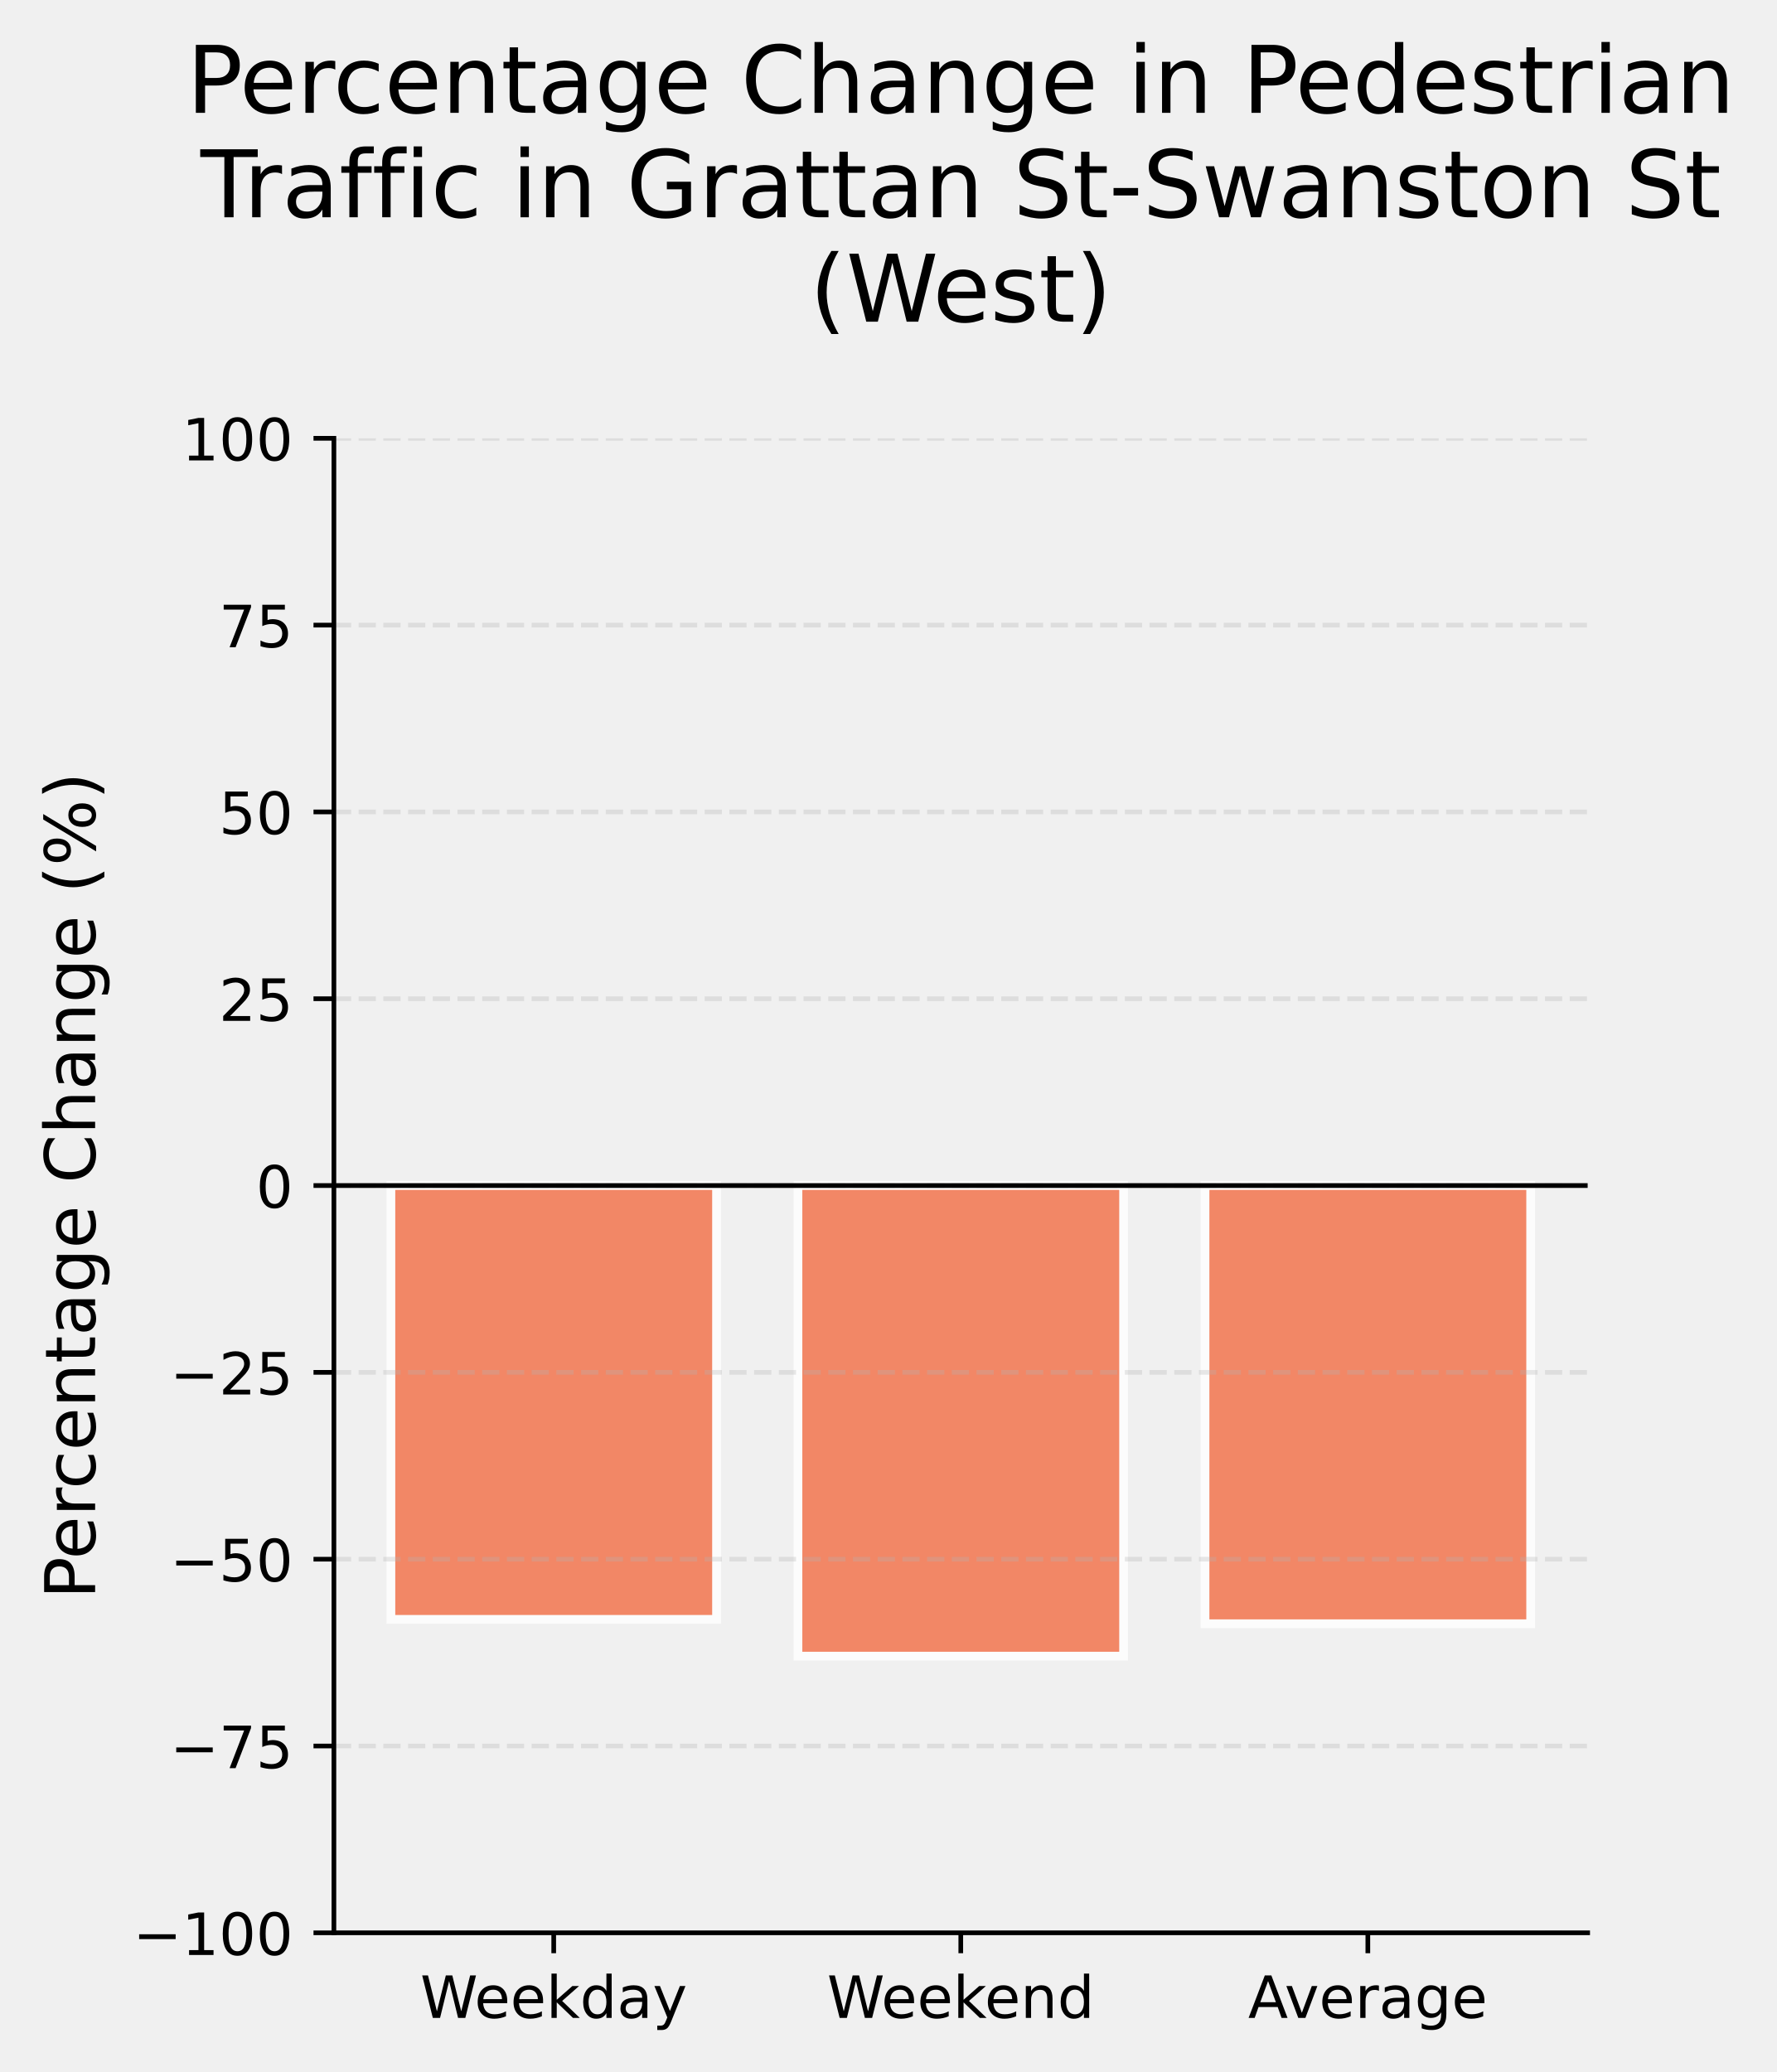
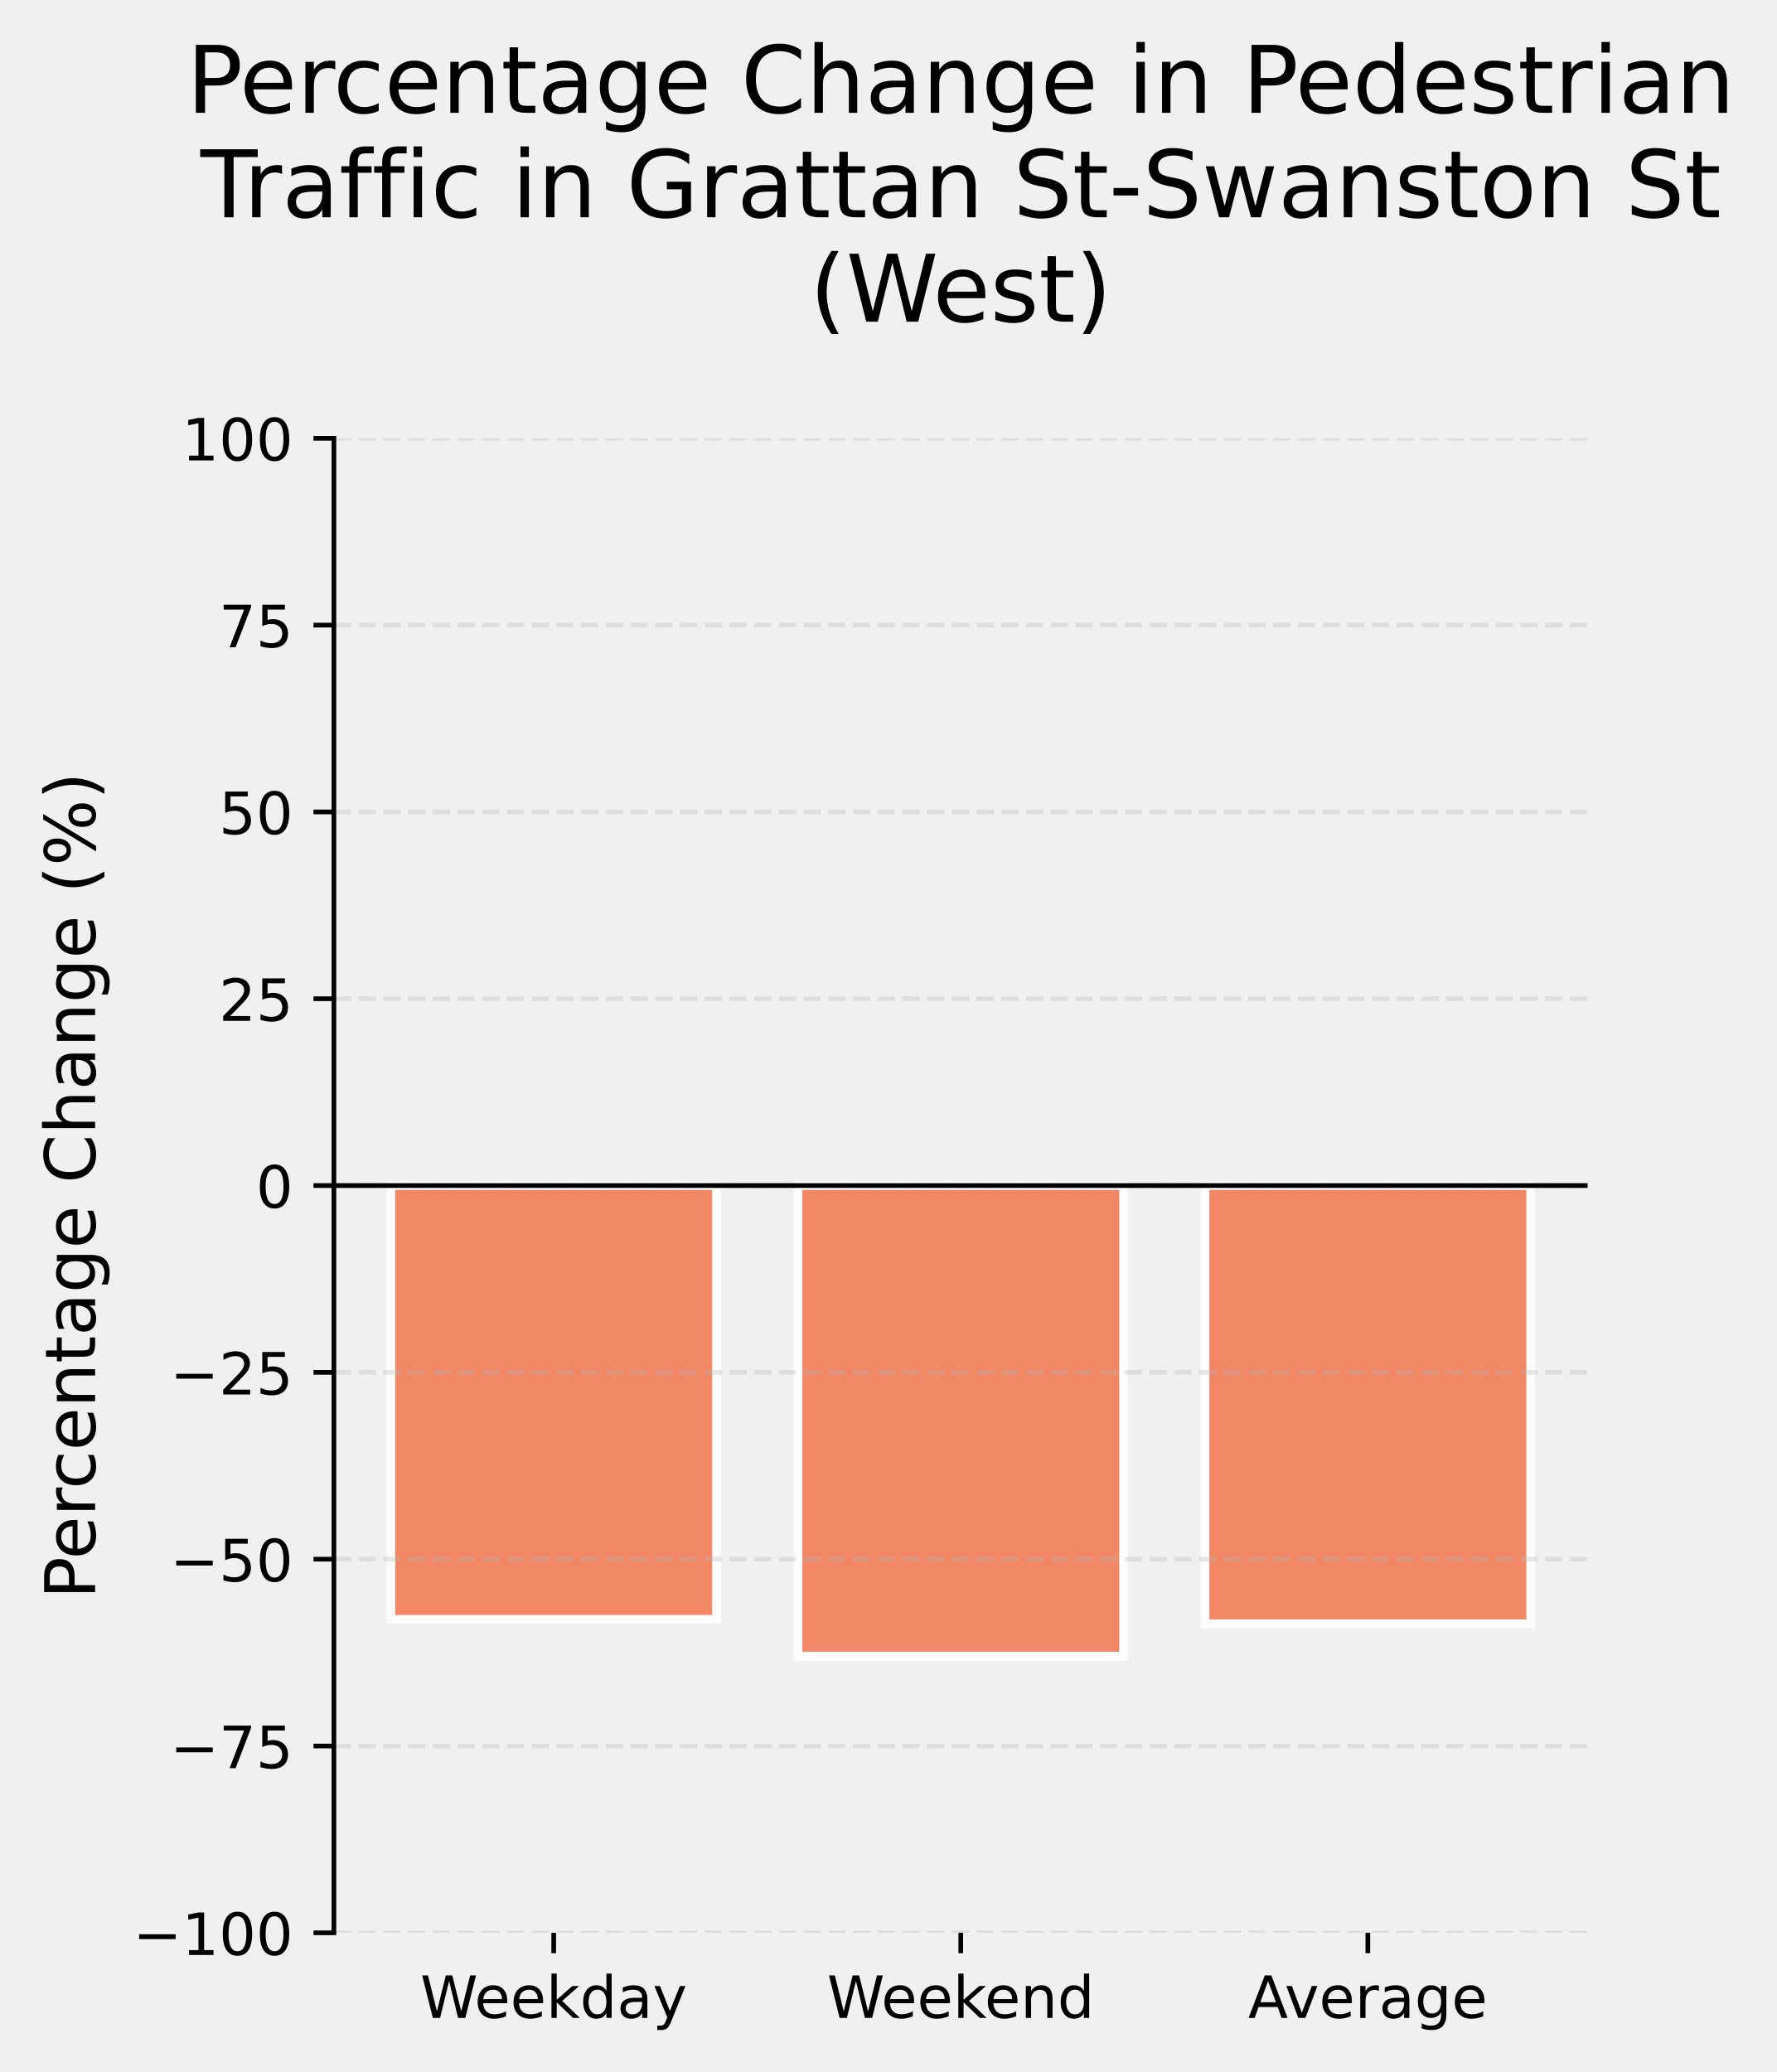
<svg xmlns="http://www.w3.org/2000/svg" xmlns:xlink="http://www.w3.org/1999/xlink" width="304.812pt" height="355.461pt" viewBox="0 0 304.812 355.461" version="1.1">
  <defs>
    <style type="text/css">*{stroke-linejoin: round; stroke-linecap: butt}</style>
  </defs>
  <g id="figure_1">
    <g id="patch_1">
      <path d="M 0 355.461  L 304.812 355.461  L 304.812 0  L 0 0  L 0 355.461  z " style="fill: none" />
    </g>
    <g id="axes_1">
      <g id="patch_2">
        <path d="M 57.281 331.582  L 272.361 331.582  L 272.361 75.191  L 57.281 75.191  L 57.281 331.582  z " style="fill: none" />
      </g>
      <g id="patch_3">
-         <path d="M 67.057 203.387  L 122.922 203.387  L 122.922 277.809  L 67.057 277.809  z " clip-path="url(#p243d9c0b1f)" style="fill: #f36d43; opacity: 0.8; stroke: #ffffff; stroke-width: 1.5; stroke-linejoin: miter" />
+         <path d="M 67.057 203.387  L 122.922 203.387  L 122.922 277.809  L 67.057 277.809  z " clip-path="url(#pc43410a8cf)" style="fill: #f36d43; opacity: 0.8; stroke: #ffffff; stroke-width: 1.5; stroke-linejoin: miter" />
      </g>
      <g id="patch_4">
-         <path d="M 136.888 203.387  L 192.753 203.387  L 192.753 284.117  L 136.888 284.117  z " clip-path="url(#p243d9c0b1f)" style="fill: #f36d43; opacity: 0.8; stroke: #ffffff; stroke-width: 1.5; stroke-linejoin: miter" />
+         <path d="M 136.888 203.387  L 192.753 203.387  L 192.753 284.117  L 136.888 284.117  z " clip-path="url(#pc43410a8cf)" style="fill: #f36d43; opacity: 0.8; stroke: #ffffff; stroke-width: 1.5; stroke-linejoin: miter" />
      </g>
      <g id="patch_5">
-         <path d="M 206.72 203.387  L 262.585 203.387  L 262.585 278.562  L 206.72 278.562  z " clip-path="url(#p243d9c0b1f)" style="fill: #f36d43; opacity: 0.8; stroke: #ffffff; stroke-width: 1.5; stroke-linejoin: miter" />
+         <path d="M 206.72 203.387  L 262.585 203.387  L 262.585 278.562  L 206.72 278.562  z " clip-path="url(#pc43410a8cf)" style="fill: #f36d43; opacity: 0.8; stroke: #ffffff; stroke-width: 1.5; stroke-linejoin: miter" />
      </g>
      <g id="matplotlib.axis_1">
        <g id="xtick_1">
          <g id="line2d_1">
            <defs>
-               <path id="m22d17258f2" d="M 0 0  L 0 3.5  " style="stroke: #000000; stroke-width: 0.8" />
+               <path id="m37c615acb6" d="M 0 0  L 0 3.5  " style="stroke: #000000; stroke-width: 0.8" />
            </defs>
            <g>
-               <use xlink:href="#m22d17258f2" x="94.99" y="331.582" style="stroke: #000000; stroke-width: 0.8" />
+               <use xlink:href="#m37c615acb6" x="94.99" y="331.582" style="stroke: #000000; stroke-width: 0.8" />
            </g>
          </g>
          <g id="text_1">
            <g transform="translate(72.09368 346.1809) scale(0.1 -0.1)">
              <defs>
                <path id="DejaVuSans-57" d="M 213 4666  L 850 4666  L 1831 722  L 2809 4666  L 3519 4666  L 4500 722  L 5478 4666  L 6119 4666  L 4947 0  L 4153 0  L 3169 4050  L 2175 0  L 1381 0  L 213 4666  z " transform="scale(0.015625)" />
                <path id="DejaVuSans-65" d="M 3597 1894  L 3597 1613  L 953 1613  Q 991 1019 1311 708  Q 1631 397 2203 397  Q 2534 397 2845 478  Q 3156 559 3463 722  L 3463 178  Q 3153 47 2828 -22  Q 2503 -91 2169 -91  Q 1331 -91 842 396  Q 353 884 353 1716  Q 353 2575 817 3079  Q 1281 3584 2069 3584  Q 2775 3584 3186 3129  Q 3597 2675 3597 1894  z M 3022 2063  Q 3016 2534 2758 2815  Q 2500 3097 2075 3097  Q 1594 3097 1305 2825  Q 1016 2553 972 2059  L 3022 2063  z " transform="scale(0.015625)" />
                <path id="DejaVuSans-6b" d="M 581 4863  L 1159 4863  L 1159 1991  L 2875 3500  L 3609 3500  L 1753 1863  L 3688 0  L 2938 0  L 1159 1709  L 1159 0  L 581 0  L 581 4863  z " transform="scale(0.015625)" />
                <path id="DejaVuSans-64" d="M 2906 2969  L 2906 4863  L 3481 4863  L 3481 0  L 2906 0  L 2906 525  Q 2725 213 2448 61  Q 2172 -91 1784 -91  Q 1150 -91 751 415  Q 353 922 353 1747  Q 353 2572 751 3078  Q 1150 3584 1784 3584  Q 2172 3584 2448 3432  Q 2725 3281 2906 2969  z M 947 1747  Q 947 1113 1208 752  Q 1469 391 1925 391  Q 2381 391 2643 752  Q 2906 1113 2906 1747  Q 2906 2381 2643 2742  Q 2381 3103 1925 3103  Q 1469 3103 1208 2742  Q 947 2381 947 1747  z " transform="scale(0.015625)" />
                <path id="DejaVuSans-61" d="M 2194 1759  Q 1497 1759 1228 1600  Q 959 1441 959 1056  Q 959 750 1161 570  Q 1363 391 1709 391  Q 2188 391 2477 730  Q 2766 1069 2766 1631  L 2766 1759  L 2194 1759  z M 3341 1997  L 3341 0  L 2766 0  L 2766 531  Q 2569 213 2275 61  Q 1981 -91 1556 -91  Q 1019 -91 701 211  Q 384 513 384 1019  Q 384 1609 779 1909  Q 1175 2209 1959 2209  L 2766 2209  L 2766 2266  Q 2766 2663 2505 2880  Q 2244 3097 1772 3097  Q 1472 3097 1187 3025  Q 903 2953 641 2809  L 641 3341  Q 956 3463 1253 3523  Q 1550 3584 1831 3584  Q 2591 3584 2966 3190  Q 3341 2797 3341 1997  z " transform="scale(0.015625)" />
                <path id="DejaVuSans-79" d="M 2059 -325  Q 1816 -950 1584 -1140  Q 1353 -1331 966 -1331  L 506 -1331  L 506 -850  L 844 -850  Q 1081 -850 1212 -737  Q 1344 -625 1503 -206  L 1606 56  L 191 3500  L 800 3500  L 1894 763  L 2988 3500  L 3597 3500  L 2059 -325  z " transform="scale(0.015625)" />
              </defs>
              <use xlink:href="#DejaVuSans-57" />
              <use xlink:href="#DejaVuSans-65" transform="translate(93.00195 0)" />
              <use xlink:href="#DejaVuSans-65" transform="translate(154.5254 0)" />
              <use xlink:href="#DejaVuSans-6b" transform="translate(216.0488 0)" />
              <use xlink:href="#DejaVuSans-64" transform="translate(273.959 0)" />
              <use xlink:href="#DejaVuSans-61" transform="translate(337.4355 0)" />
              <use xlink:href="#DejaVuSans-79" transform="translate(398.7148 0)" />
            </g>
          </g>
        </g>
        <g id="xtick_2">
          <g id="line2d_2">
            <g>
-               <use xlink:href="#m22d17258f2" x="164.821" y="331.582" style="stroke: #000000; stroke-width: 0.8" />
+               <use xlink:href="#m37c615acb6" x="164.821" y="331.582" style="stroke: #000000; stroke-width: 0.8" />
            </g>
          </g>
          <g id="text_2">
            <g transform="translate(141.8842 346.1809) scale(0.1 -0.1)">
              <defs>
                <path id="DejaVuSans-6e" d="M 3513 2113  L 3513 0  L 2938 0  L 2938 2094  Q 2938 2591 2744 2837  Q 2550 3084 2163 3084  Q 1697 3084 1428 2787  Q 1159 2491 1159 1978  L 1159 0  L 581 0  L 581 3500  L 1159 3500  L 1159 2956  Q 1366 3272 1645 3428  Q 1925 3584 2291 3584  Q 2894 3584 3203 3211  Q 3513 2838 3513 2113  z " transform="scale(0.015625)" />
              </defs>
              <use xlink:href="#DejaVuSans-57" />
              <use xlink:href="#DejaVuSans-65" transform="translate(93.00195 0)" />
              <use xlink:href="#DejaVuSans-65" transform="translate(154.5254 0)" />
              <use xlink:href="#DejaVuSans-6b" transform="translate(216.0488 0)" />
              <use xlink:href="#DejaVuSans-65" transform="translate(270.334 0)" />
              <use xlink:href="#DejaVuSans-6e" transform="translate(331.8574 0)" />
              <use xlink:href="#DejaVuSans-64" transform="translate(395.2363 0)" />
            </g>
          </g>
        </g>
        <g id="xtick_3">
          <g id="line2d_3">
            <g>
-               <use xlink:href="#m22d17258f2" x="234.652" y="331.582" style="stroke: #000000; stroke-width: 0.8" />
+               <use xlink:href="#m37c615acb6" x="234.652" y="331.582" style="stroke: #000000; stroke-width: 0.8" />
            </g>
          </g>
          <g id="text_3">
            <g transform="translate(214.1193 346.1809) scale(0.1 -0.1)">
              <defs>
                <path id="DejaVuSans-41" d="M 2188 4044  L 1331 1722  L 3047 1722  L 2188 4044  z M 1831 4666  L 2547 4666  L 4325 0  L 3669 0  L 3244 1197  L 1141 1197  L 716 0  L 50 0  L 1831 4666  z " transform="scale(0.015625)" />
                <path id="DejaVuSans-76" d="M 191 3500  L 800 3500  L 1894 563  L 2988 3500  L 3597 3500  L 2284 0  L 1503 0  L 191 3500  z " transform="scale(0.015625)" />
                <path id="DejaVuSans-72" d="M 2631 2963  Q 2534 3019 2420 3045  Q 2306 3072 2169 3072  Q 1681 3072 1420 2755  Q 1159 2438 1159 1844  L 1159 0  L 581 0  L 581 3500  L 1159 3500  L 1159 2956  Q 1341 3275 1631 3429  Q 1922 3584 2338 3584  Q 2397 3584 2469 3576  Q 2541 3569 2628 3553  L 2631 2963  z " transform="scale(0.015625)" />
                <path id="DejaVuSans-67" d="M 2906 1791  Q 2906 2416 2648 2759  Q 2391 3103 1925 3103  Q 1463 3103 1205 2759  Q 947 2416 947 1791  Q 947 1169 1205 825  Q 1463 481 1925 481  Q 2391 481 2648 825  Q 2906 1169 2906 1791  z M 3481 434  Q 3481 -459 3084 -895  Q 2688 -1331 1869 -1331  Q 1566 -1331 1297 -1286  Q 1028 -1241 775 -1147  L 775 -588  Q 1028 -725 1275 -790  Q 1522 -856 1778 -856  Q 2344 -856 2625 -561  Q 2906 -266 2906 331  L 2906 616  Q 2728 306 2450 153  Q 2172 0 1784 0  Q 1141 0 747 490  Q 353 981 353 1791  Q 353 2603 747 3093  Q 1141 3584 1784 3584  Q 2172 3584 2450 3431  Q 2728 3278 2906 2969  L 2906 3500  L 3481 3500  L 3481 434  z " transform="scale(0.015625)" />
              </defs>
              <use xlink:href="#DejaVuSans-41" />
              <use xlink:href="#DejaVuSans-76" transform="translate(62.5332 0)" />
              <use xlink:href="#DejaVuSans-65" transform="translate(121.7129 0)" />
              <use xlink:href="#DejaVuSans-72" transform="translate(183.2363 0)" />
              <use xlink:href="#DejaVuSans-61" transform="translate(224.3496 0)" />
              <use xlink:href="#DejaVuSans-67" transform="translate(285.6289 0)" />
              <use xlink:href="#DejaVuSans-65" transform="translate(349.1055 0)" />
            </g>
          </g>
        </g>
      </g>
      <g id="matplotlib.axis_2">
        <g id="ytick_1">
          <g id="line2d_4">
-             <path d="M 57.281 331.582  L 272.361 331.582  " clip-path="url(#p243d9c0b1f)" style="fill: none; stroke-dasharray: 2.96,1.28; stroke-dashoffset: 0; stroke: #b0b0b0; stroke-opacity: 0.3; stroke-width: 0.8" />
+             <path d="M 57.281 331.582  L 272.361 331.582  " clip-path="url(#pc43410a8cf)" style="fill: none; stroke-dasharray: 2.96,1.28; stroke-dashoffset: 0; stroke: #b0b0b0; stroke-opacity: 0.3; stroke-width: 0.8" />
          </g>
          <g id="line2d_5">
            <defs>
-               <path id="m2b699ba794" d="M 0 0  L -3.5 0  " style="stroke: #000000; stroke-width: 0.8" />
+               <path id="m12a4b8be79" d="M 0 0  L -3.5 0  " style="stroke: #000000; stroke-width: 0.8" />
            </defs>
            <g>
-               <use xlink:href="#m2b699ba794" x="57.281" y="331.582" style="stroke: #000000; stroke-width: 0.8" />
+               <use xlink:href="#m12a4b8be79" x="57.281" y="331.582" style="stroke: #000000; stroke-width: 0.8" />
            </g>
          </g>
          <g id="text_4">
            <g transform="translate(22.81375 335.3817) scale(0.1 -0.1)">
              <defs>
                <path id="DejaVuSans-2212" d="M 678 2272  L 4684 2272  L 4684 1741  L 678 1741  L 678 2272  z " transform="scale(0.015625)" />
                <path id="DejaVuSans-31" d="M 794 531  L 1825 531  L 1825 4091  L 703 3866  L 703 4441  L 1819 4666  L 2450 4666  L 2450 531  L 3481 531  L 3481 0  L 794 0  L 794 531  z " transform="scale(0.015625)" />
                <path id="DejaVuSans-30" d="M 2034 4250  Q 1547 4250 1301 3770  Q 1056 3291 1056 2328  Q 1056 1369 1301 889  Q 1547 409 2034 409  Q 2525 409 2770 889  Q 3016 1369 3016 2328  Q 3016 3291 2770 3770  Q 2525 4250 2034 4250  z M 2034 4750  Q 2819 4750 3233 4129  Q 3647 3509 3647 2328  Q 3647 1150 3233 529  Q 2819 -91 2034 -91  Q 1250 -91 836 529  Q 422 1150 422 2328  Q 422 3509 836 4129  Q 1250 4750 2034 4750  z " transform="scale(0.015625)" />
              </defs>
              <use xlink:href="#DejaVuSans-2212" />
              <use xlink:href="#DejaVuSans-31" transform="translate(83.78906 0)" />
              <use xlink:href="#DejaVuSans-30" transform="translate(147.4121 0)" />
              <use xlink:href="#DejaVuSans-30" transform="translate(211.0352 0)" />
            </g>
          </g>
        </g>
        <g id="ytick_2">
          <g id="line2d_6">
-             <path d="M 57.281 299.534  L 272.361 299.534  " clip-path="url(#p243d9c0b1f)" style="fill: none; stroke-dasharray: 2.96,1.28; stroke-dashoffset: 0; stroke: #b0b0b0; stroke-opacity: 0.3; stroke-width: 0.8" />
+             <path d="M 57.281 299.534  L 272.361 299.534  " clip-path="url(#pc43410a8cf)" style="fill: none; stroke-dasharray: 2.96,1.28; stroke-dashoffset: 0; stroke: #b0b0b0; stroke-opacity: 0.3; stroke-width: 0.8" />
          </g>
          <g id="line2d_7">
            <g>
-               <use xlink:href="#m2b699ba794" x="57.281" y="299.534" style="stroke: #000000; stroke-width: 0.8" />
+               <use xlink:href="#m12a4b8be79" x="57.281" y="299.534" style="stroke: #000000; stroke-width: 0.8" />
            </g>
          </g>
          <g id="text_5">
            <g transform="translate(29.17625 303.3327) scale(0.1 -0.1)">
              <defs>
                <path id="DejaVuSans-37" d="M 525 4666  L 3525 4666  L 3525 4397  L 1831 0  L 1172 0  L 2766 4134  L 525 4134  L 525 4666  z " transform="scale(0.015625)" />
                <path id="DejaVuSans-35" d="M 691 4666  L 3169 4666  L 3169 4134  L 1269 4134  L 1269 2991  Q 1406 3038 1543 3061  Q 1681 3084 1819 3084  Q 2600 3084 3056 2656  Q 3513 2228 3513 1497  Q 3513 744 3044 326  Q 2575 -91 1722 -91  Q 1428 -91 1123 -41  Q 819 9 494 109  L 494 744  Q 775 591 1075 516  Q 1375 441 1709 441  Q 2250 441 2565 725  Q 2881 1009 2881 1497  Q 2881 1984 2565 2268  Q 2250 2553 1709 2553  Q 1456 2553 1204 2497  Q 953 2441 691 2322  L 691 4666  z " transform="scale(0.015625)" />
              </defs>
              <use xlink:href="#DejaVuSans-2212" />
              <use xlink:href="#DejaVuSans-37" transform="translate(83.78906 0)" />
              <use xlink:href="#DejaVuSans-35" transform="translate(147.4121 0)" />
            </g>
          </g>
        </g>
        <g id="ytick_3">
          <g id="line2d_8">
-             <path d="M 57.281 267.485  L 272.361 267.485  " clip-path="url(#p243d9c0b1f)" style="fill: none; stroke-dasharray: 2.96,1.28; stroke-dashoffset: 0; stroke: #b0b0b0; stroke-opacity: 0.3; stroke-width: 0.8" />
+             <path d="M 57.281 267.485  L 272.361 267.485  " clip-path="url(#pc43410a8cf)" style="fill: none; stroke-dasharray: 2.96,1.28; stroke-dashoffset: 0; stroke: #b0b0b0; stroke-opacity: 0.3; stroke-width: 0.8" />
          </g>
          <g id="line2d_9">
            <g>
-               <use xlink:href="#m2b699ba794" x="57.281" y="267.485" style="stroke: #000000; stroke-width: 0.8" />
+               <use xlink:href="#m12a4b8be79" x="57.281" y="267.485" style="stroke: #000000; stroke-width: 0.8" />
            </g>
          </g>
          <g id="text_6">
            <g transform="translate(29.17625 271.2837) scale(0.1 -0.1)">
              <use xlink:href="#DejaVuSans-2212" />
              <use xlink:href="#DejaVuSans-35" transform="translate(83.78906 0)" />
              <use xlink:href="#DejaVuSans-30" transform="translate(147.4121 0)" />
            </g>
          </g>
        </g>
        <g id="ytick_4">
          <g id="line2d_10">
-             <path d="M 57.281 235.435  L 272.361 235.435  " clip-path="url(#p243d9c0b1f)" style="fill: none; stroke-dasharray: 2.96,1.28; stroke-dashoffset: 0; stroke: #b0b0b0; stroke-opacity: 0.3; stroke-width: 0.8" />
+             <path d="M 57.281 235.435  L 272.361 235.435  " clip-path="url(#pc43410a8cf)" style="fill: none; stroke-dasharray: 2.96,1.28; stroke-dashoffset: 0; stroke: #b0b0b0; stroke-opacity: 0.3; stroke-width: 0.8" />
          </g>
          <g id="line2d_11">
            <g>
-               <use xlink:href="#m2b699ba794" x="57.281" y="235.435" style="stroke: #000000; stroke-width: 0.8" />
+               <use xlink:href="#m12a4b8be79" x="57.281" y="235.435" style="stroke: #000000; stroke-width: 0.8" />
            </g>
          </g>
          <g id="text_7">
            <g transform="translate(29.17625 239.2347) scale(0.1 -0.1)">
              <defs>
                <path id="DejaVuSans-32" d="M 1228 531  L 3431 531  L 3431 0  L 469 0  L 469 531  Q 828 903 1448 1529  Q 2069 2156 2228 2338  Q 2531 2678 2651 2914  Q 2772 3150 2772 3378  Q 2772 3750 2511 3984  Q 2250 4219 1831 4219  Q 1534 4219 1204 4116  Q 875 4013 500 3803  L 500 4441  Q 881 4594 1212 4672  Q 1544 4750 1819 4750  Q 2544 4750 2975 4387  Q 3406 4025 3406 3419  Q 3406 3131 3298 2873  Q 3191 2616 2906 2266  Q 2828 2175 2409 1742  Q 1991 1309 1228 531  z " transform="scale(0.015625)" />
              </defs>
              <use xlink:href="#DejaVuSans-2212" />
              <use xlink:href="#DejaVuSans-32" transform="translate(83.78906 0)" />
              <use xlink:href="#DejaVuSans-35" transform="translate(147.4121 0)" />
            </g>
          </g>
        </g>
        <g id="ytick_5">
          <g id="line2d_12">
-             <path d="M 57.281 203.387  L 272.361 203.387  " clip-path="url(#p243d9c0b1f)" style="fill: none; stroke-dasharray: 2.96,1.28; stroke-dashoffset: 0; stroke: #b0b0b0; stroke-opacity: 0.3; stroke-width: 0.8" />
+             <path d="M 57.281 203.387  L 272.361 203.387  " clip-path="url(#pc43410a8cf)" style="fill: none; stroke-dasharray: 2.96,1.28; stroke-dashoffset: 0; stroke: #b0b0b0; stroke-opacity: 0.3; stroke-width: 0.8" />
          </g>
          <g id="line2d_13">
            <g>
-               <use xlink:href="#m2b699ba794" x="57.281" y="203.387" style="stroke: #000000; stroke-width: 0.8" />
+               <use xlink:href="#m12a4b8be79" x="57.281" y="203.387" style="stroke: #000000; stroke-width: 0.8" />
            </g>
          </g>
          <g id="text_8">
            <g transform="translate(43.91844 207.1857) scale(0.1 -0.1)">
              <use xlink:href="#DejaVuSans-30" />
            </g>
          </g>
        </g>
        <g id="ytick_6">
          <g id="line2d_14">
-             <path d="M 57.281 171.338  L 272.361 171.338  " clip-path="url(#p243d9c0b1f)" style="fill: none; stroke-dasharray: 2.96,1.28; stroke-dashoffset: 0; stroke: #b0b0b0; stroke-opacity: 0.3; stroke-width: 0.8" />
+             <path d="M 57.281 171.338  L 272.361 171.338  " clip-path="url(#pc43410a8cf)" style="fill: none; stroke-dasharray: 2.96,1.28; stroke-dashoffset: 0; stroke: #b0b0b0; stroke-opacity: 0.3; stroke-width: 0.8" />
          </g>
          <g id="line2d_15">
            <g>
-               <use xlink:href="#m2b699ba794" x="57.281" y="171.338" style="stroke: #000000; stroke-width: 0.8" />
+               <use xlink:href="#m12a4b8be79" x="57.281" y="171.338" style="stroke: #000000; stroke-width: 0.8" />
            </g>
          </g>
          <g id="text_9">
            <g transform="translate(37.55594 175.1367) scale(0.1 -0.1)">
              <use xlink:href="#DejaVuSans-32" />
              <use xlink:href="#DejaVuSans-35" transform="translate(63.62305 0)" />
            </g>
          </g>
        </g>
        <g id="ytick_7">
          <g id="line2d_16">
-             <path d="M 57.281 139.288  L 272.361 139.288  " clip-path="url(#p243d9c0b1f)" style="fill: none; stroke-dasharray: 2.96,1.28; stroke-dashoffset: 0; stroke: #b0b0b0; stroke-opacity: 0.3; stroke-width: 0.8" />
+             <path d="M 57.281 139.288  L 272.361 139.288  " clip-path="url(#pc43410a8cf)" style="fill: none; stroke-dasharray: 2.96,1.28; stroke-dashoffset: 0; stroke: #b0b0b0; stroke-opacity: 0.3; stroke-width: 0.8" />
          </g>
          <g id="line2d_17">
            <g>
-               <use xlink:href="#m2b699ba794" x="57.281" y="139.288" style="stroke: #000000; stroke-width: 0.8" />
+               <use xlink:href="#m12a4b8be79" x="57.281" y="139.288" style="stroke: #000000; stroke-width: 0.8" />
            </g>
          </g>
          <g id="text_10">
            <g transform="translate(37.55594 143.0877) scale(0.1 -0.1)">
              <use xlink:href="#DejaVuSans-35" />
              <use xlink:href="#DejaVuSans-30" transform="translate(63.62305 0)" />
            </g>
          </g>
        </g>
        <g id="ytick_8">
          <g id="line2d_18">
-             <path d="M 57.281 107.24  L 272.361 107.24  " clip-path="url(#p243d9c0b1f)" style="fill: none; stroke-dasharray: 2.96,1.28; stroke-dashoffset: 0; stroke: #b0b0b0; stroke-opacity: 0.3; stroke-width: 0.8" />
+             <path d="M 57.281 107.24  L 272.361 107.24  " clip-path="url(#pc43410a8cf)" style="fill: none; stroke-dasharray: 2.96,1.28; stroke-dashoffset: 0; stroke: #b0b0b0; stroke-opacity: 0.3; stroke-width: 0.8" />
          </g>
          <g id="line2d_19">
            <g>
-               <use xlink:href="#m2b699ba794" x="57.281" y="107.24" style="stroke: #000000; stroke-width: 0.8" />
+               <use xlink:href="#m12a4b8be79" x="57.281" y="107.24" style="stroke: #000000; stroke-width: 0.8" />
            </g>
          </g>
          <g id="text_11">
            <g transform="translate(37.55594 111.0387) scale(0.1 -0.1)">
              <use xlink:href="#DejaVuSans-37" />
              <use xlink:href="#DejaVuSans-35" transform="translate(63.62305 0)" />
            </g>
          </g>
        </g>
        <g id="ytick_9">
          <g id="line2d_20">
-             <path d="M 57.281 75.191  L 272.361 75.191  " clip-path="url(#p243d9c0b1f)" style="fill: none; stroke-dasharray: 2.96,1.28; stroke-dashoffset: 0; stroke: #b0b0b0; stroke-opacity: 0.3; stroke-width: 0.8" />
+             <path d="M 57.281 75.191  L 272.361 75.191  " clip-path="url(#pc43410a8cf)" style="fill: none; stroke-dasharray: 2.96,1.28; stroke-dashoffset: 0; stroke: #b0b0b0; stroke-opacity: 0.3; stroke-width: 0.8" />
          </g>
          <g id="line2d_21">
            <g>
-               <use xlink:href="#m2b699ba794" x="57.281" y="75.191" style="stroke: #000000; stroke-width: 0.8" />
+               <use xlink:href="#m12a4b8be79" x="57.281" y="75.191" style="stroke: #000000; stroke-width: 0.8" />
            </g>
          </g>
          <g id="text_12">
            <g transform="translate(31.19344 78.98972) scale(0.1 -0.1)">
              <use xlink:href="#DejaVuSans-31" />
              <use xlink:href="#DejaVuSans-30" transform="translate(63.62305 0)" />
              <use xlink:href="#DejaVuSans-30" transform="translate(127.2461 0)" />
            </g>
          </g>
        </g>
        <g id="text_13">
          <g transform="translate(16.31812 274.3028) rotate(-90) scale(0.12 -0.12)">
            <defs>
              <path id="DejaVuSans-50" d="M 1259 4147  L 1259 2394  L 2053 2394  Q 2494 2394 2734 2622  Q 2975 2850 2975 3272  Q 2975 3691 2734 3919  Q 2494 4147 2053 4147  L 1259 4147  z M 628 4666  L 2053 4666  Q 2838 4666 3239 4311  Q 3641 3956 3641 3272  Q 3641 2581 3239 2228  Q 2838 1875 2053 1875  L 1259 1875  L 1259 0  L 628 0  L 628 4666  z " transform="scale(0.015625)" />
              <path id="DejaVuSans-63" d="M 3122 3366  L 3122 2828  Q 2878 2963 2633 3030  Q 2388 3097 2138 3097  Q 1578 3097 1268 2742  Q 959 2388 959 1747  Q 959 1106 1268 751  Q 1578 397 2138 397  Q 2388 397 2633 464  Q 2878 531 3122 666  L 3122 134  Q 2881 22 2623 -34  Q 2366 -91 2075 -91  Q 1284 -91 818 406  Q 353 903 353 1747  Q 353 2603 823 3093  Q 1294 3584 2113 3584  Q 2378 3584 2631 3529  Q 2884 3475 3122 3366  z " transform="scale(0.015625)" />
              <path id="DejaVuSans-74" d="M 1172 4494  L 1172 3500  L 2356 3500  L 2356 3053  L 1172 3053  L 1172 1153  Q 1172 725 1289 603  Q 1406 481 1766 481  L 2356 481  L 2356 0  L 1766 0  Q 1100 0 847 248  Q 594 497 594 1153  L 594 3053  L 172 3053  L 172 3500  L 594 3500  L 594 4494  L 1172 4494  z " transform="scale(0.015625)" />
              <path id="DejaVuSans-20" transform="scale(0.015625)" />
              <path id="DejaVuSans-43" d="M 4122 4306  L 4122 3641  Q 3803 3938 3442 4084  Q 3081 4231 2675 4231  Q 1875 4231 1450 3742  Q 1025 3253 1025 2328  Q 1025 1406 1450 917  Q 1875 428 2675 428  Q 3081 428 3442 575  Q 3803 722 4122 1019  L 4122 359  Q 3791 134 3420 21  Q 3050 -91 2638 -91  Q 1578 -91 968 557  Q 359 1206 359 2328  Q 359 3453 968 4101  Q 1578 4750 2638 4750  Q 3056 4750 3426 4639  Q 3797 4528 4122 4306  z " transform="scale(0.015625)" />
              <path id="DejaVuSans-68" d="M 3513 2113  L 3513 0  L 2938 0  L 2938 2094  Q 2938 2591 2744 2837  Q 2550 3084 2163 3084  Q 1697 3084 1428 2787  Q 1159 2491 1159 1978  L 1159 0  L 581 0  L 581 4863  L 1159 4863  L 1159 2956  Q 1366 3272 1645 3428  Q 1925 3584 2291 3584  Q 2894 3584 3203 3211  Q 3513 2838 3513 2113  z " transform="scale(0.015625)" />
              <path id="DejaVuSans-28" d="M 1984 4856  Q 1566 4138 1362 3434  Q 1159 2731 1159 2009  Q 1159 1288 1364 580  Q 1569 -128 1984 -844  L 1484 -844  Q 1016 -109 783 600  Q 550 1309 550 2009  Q 550 2706 781 3412  Q 1013 4119 1484 4856  L 1984 4856  z " transform="scale(0.015625)" />
              <path id="DejaVuSans-25" d="M 4653 2053  Q 4381 2053 4226 1822  Q 4072 1591 4072 1178  Q 4072 772 4226 539  Q 4381 306 4653 306  Q 4919 306 5073 539  Q 5228 772 5228 1178  Q 5228 1588 5073 1820  Q 4919 2053 4653 2053  z M 4653 2450  Q 5147 2450 5437 2106  Q 5728 1763 5728 1178  Q 5728 594 5436 251  Q 5144 -91 4653 -91  Q 4153 -91 3862 251  Q 3572 594 3572 1178  Q 3572 1766 3864 2108  Q 4156 2450 4653 2450  z M 1428 4353  Q 1159 4353 1004 4120  Q 850 3888 850 3481  Q 850 3069 1003 2837  Q 1156 2606 1428 2606  Q 1700 2606 1854 2837  Q 2009 3069 2009 3481  Q 2009 3884 1853 4118  Q 1697 4353 1428 4353  z M 4250 4750  L 4750 4750  L 1831 -91  L 1331 -91  L 4250 4750  z M 1428 4750  Q 1922 4750 2215 4408  Q 2509 4066 2509 3481  Q 2509 2891 2217 2550  Q 1925 2209 1428 2209  Q 931 2209 642 2551  Q 353 2894 353 3481  Q 353 4063 643 4406  Q 934 4750 1428 4750  z " transform="scale(0.015625)" />
              <path id="DejaVuSans-29" d="M 513 4856  L 1013 4856  Q 1481 4119 1714 3412  Q 1947 2706 1947 2009  Q 1947 1309 1714 600  Q 1481 -109 1013 -844  L 513 -844  Q 928 -128 1133 580  Q 1338 1288 1338 2009  Q 1338 2731 1133 3434  Q 928 4138 513 4856  z " transform="scale(0.015625)" />
            </defs>
            <use xlink:href="#DejaVuSans-50" />
            <use xlink:href="#DejaVuSans-65" transform="translate(56.67773 0)" />
            <use xlink:href="#DejaVuSans-72" transform="translate(118.2012 0)" />
            <use xlink:href="#DejaVuSans-63" transform="translate(157.0645 0)" />
            <use xlink:href="#DejaVuSans-65" transform="translate(212.0449 0)" />
            <use xlink:href="#DejaVuSans-6e" transform="translate(273.5684 0)" />
            <use xlink:href="#DejaVuSans-74" transform="translate(336.9473 0)" />
            <use xlink:href="#DejaVuSans-61" transform="translate(376.1562 0)" />
            <use xlink:href="#DejaVuSans-67" transform="translate(437.4355 0)" />
            <use xlink:href="#DejaVuSans-65" transform="translate(500.9121 0)" />
            <use xlink:href="#DejaVuSans-20" transform="translate(562.4355 0)" />
            <use xlink:href="#DejaVuSans-43" transform="translate(594.2227 0)" />
            <use xlink:href="#DejaVuSans-68" transform="translate(664.0469 0)" />
            <use xlink:href="#DejaVuSans-61" transform="translate(727.4258 0)" />
            <use xlink:href="#DejaVuSans-6e" transform="translate(788.7051 0)" />
            <use xlink:href="#DejaVuSans-67" transform="translate(852.084 0)" />
            <use xlink:href="#DejaVuSans-65" transform="translate(915.5605 0)" />
            <use xlink:href="#DejaVuSans-20" transform="translate(977.084 0)" />
            <use xlink:href="#DejaVuSans-28" transform="translate(1008.871 0)" />
            <use xlink:href="#DejaVuSans-25" transform="translate(1047.885 0)" />
            <use xlink:href="#DejaVuSans-29" transform="translate(1142.904 0)" />
          </g>
        </g>
      </g>
      <g id="line2d_22">
-         <path d="M 57.281 203.387  L 272.361 203.387  " clip-path="url(#p243d9c0b1f)" style="fill: none; stroke: #000000; stroke-width: 0.8; stroke-linecap: square" />
+         <path d="M 57.281 203.387  L 272.361 203.387  " clip-path="url(#pc43410a8cf)" style="fill: none; stroke: #000000; stroke-width: 0.8; stroke-linecap: square" />
      </g>
      <g id="patch_6">
        <path d="M 57.281 331.582  L 57.281 75.191  " style="fill: none; stroke: #000000; stroke-width: 0.8; stroke-linejoin: miter; stroke-linecap: square" />
-       </g>
-       <g id="patch_7">
-         <path d="M 57.281 331.582  L 272.361 331.582  " style="fill: none; stroke: #000000; stroke-width: 0.8; stroke-linejoin: miter; stroke-linecap: square" />
      </g>
      <g id="text_14">
        <g transform="translate(32.02969 19.3575) scale(0.16 -0.16)">
          <defs>
            <path id="DejaVuSans-69" d="M 603 3500  L 1178 3500  L 1178 0  L 603 0  L 603 3500  z M 603 4863  L 1178 4863  L 1178 4134  L 603 4134  L 603 4863  z " transform="scale(0.015625)" />
            <path id="DejaVuSans-73" d="M 2834 3397  L 2834 2853  Q 2591 2978 2328 3040  Q 2066 3103 1784 3103  Q 1356 3103 1142 2972  Q 928 2841 928 2578  Q 928 2378 1081 2264  Q 1234 2150 1697 2047  L 1894 2003  Q 2506 1872 2764 1633  Q 3022 1394 3022 966  Q 3022 478 2636 193  Q 2250 -91 1575 -91  Q 1294 -91 989 -36  Q 684 19 347 128  L 347 722  Q 666 556 975 473  Q 1284 391 1588 391  Q 1994 391 2212 530  Q 2431 669 2431 922  Q 2431 1156 2273 1281  Q 2116 1406 1581 1522  L 1381 1569  Q 847 1681 609 1914  Q 372 2147 372 2553  Q 372 3047 722 3315  Q 1072 3584 1716 3584  Q 2034 3584 2315 3537  Q 2597 3491 2834 3397  z " transform="scale(0.015625)" />
          </defs>
          <use xlink:href="#DejaVuSans-50" />
          <use xlink:href="#DejaVuSans-65" transform="translate(56.67773 0)" />
          <use xlink:href="#DejaVuSans-72" transform="translate(118.2012 0)" />
          <use xlink:href="#DejaVuSans-63" transform="translate(157.0645 0)" />
          <use xlink:href="#DejaVuSans-65" transform="translate(212.0449 0)" />
          <use xlink:href="#DejaVuSans-6e" transform="translate(273.5684 0)" />
          <use xlink:href="#DejaVuSans-74" transform="translate(336.9473 0)" />
          <use xlink:href="#DejaVuSans-61" transform="translate(376.1562 0)" />
          <use xlink:href="#DejaVuSans-67" transform="translate(437.4355 0)" />
          <use xlink:href="#DejaVuSans-65" transform="translate(500.9121 0)" />
          <use xlink:href="#DejaVuSans-20" transform="translate(562.4355 0)" />
          <use xlink:href="#DejaVuSans-43" transform="translate(594.2227 0)" />
          <use xlink:href="#DejaVuSans-68" transform="translate(664.0469 0)" />
          <use xlink:href="#DejaVuSans-61" transform="translate(727.4258 0)" />
          <use xlink:href="#DejaVuSans-6e" transform="translate(788.7051 0)" />
          <use xlink:href="#DejaVuSans-67" transform="translate(852.084 0)" />
          <use xlink:href="#DejaVuSans-65" transform="translate(915.5605 0)" />
          <use xlink:href="#DejaVuSans-20" transform="translate(977.084 0)" />
          <use xlink:href="#DejaVuSans-69" transform="translate(1008.871 0)" />
          <use xlink:href="#DejaVuSans-6e" transform="translate(1036.654 0)" />
          <use xlink:href="#DejaVuSans-20" transform="translate(1100.033 0)" />
          <use xlink:href="#DejaVuSans-50" transform="translate(1131.82 0)" />
          <use xlink:href="#DejaVuSans-65" transform="translate(1188.498 0)" />
          <use xlink:href="#DejaVuSans-64" transform="translate(1250.021 0)" />
          <use xlink:href="#DejaVuSans-65" transform="translate(1313.498 0)" />
          <use xlink:href="#DejaVuSans-73" transform="translate(1375.021 0)" />
          <use xlink:href="#DejaVuSans-74" transform="translate(1427.121 0)" />
          <use xlink:href="#DejaVuSans-72" transform="translate(1466.33 0)" />
          <use xlink:href="#DejaVuSans-69" transform="translate(1507.443 0)" />
          <use xlink:href="#DejaVuSans-61" transform="translate(1535.227 0)" />
          <use xlink:href="#DejaVuSans-6e" transform="translate(1596.506 0)" />
        </g>
        <g transform="translate(34.39344 37.274) scale(0.16 -0.16)">
          <defs>
            <path id="DejaVuSans-54" d="M -19 4666  L 3928 4666  L 3928 4134  L 2272 4134  L 2272 0  L 1638 0  L 1638 4134  L -19 4134  L -19 4666  z " transform="scale(0.015625)" />
            <path id="DejaVuSans-66" d="M 2375 4863  L 2375 4384  L 1825 4384  Q 1516 4384 1395 4259  Q 1275 4134 1275 3809  L 1275 3500  L 2222 3500  L 2222 3053  L 1275 3053  L 1275 0  L 697 0  L 697 3053  L 147 3053  L 147 3500  L 697 3500  L 697 3744  Q 697 4328 969 4595  Q 1241 4863 1831 4863  L 2375 4863  z " transform="scale(0.015625)" />
            <path id="DejaVuSans-47" d="M 3809 666  L 3809 1919  L 2778 1919  L 2778 2438  L 4434 2438  L 4434 434  Q 4069 175 3628 42  Q 3188 -91 2688 -91  Q 1594 -91 976 548  Q 359 1188 359 2328  Q 359 3472 976 4111  Q 1594 4750 2688 4750  Q 3144 4750 3555 4637  Q 3966 4525 4313 4306  L 4313 3634  Q 3963 3931 3569 4081  Q 3175 4231 2741 4231  Q 1884 4231 1454 3753  Q 1025 3275 1025 2328  Q 1025 1384 1454 906  Q 1884 428 2741 428  Q 3075 428 3337 486  Q 3600 544 3809 666  z " transform="scale(0.015625)" />
            <path id="DejaVuSans-53" d="M 3425 4513  L 3425 3897  Q 3066 4069 2747 4153  Q 2428 4238 2131 4238  Q 1616 4238 1336 4038  Q 1056 3838 1056 3469  Q 1056 3159 1242 3001  Q 1428 2844 1947 2747  L 2328 2669  Q 3034 2534 3370 2195  Q 3706 1856 3706 1288  Q 3706 609 3251 259  Q 2797 -91 1919 -91  Q 1588 -91 1214 -16  Q 841 59 441 206  L 441 856  Q 825 641 1194 531  Q 1563 422 1919 422  Q 2459 422 2753 634  Q 3047 847 3047 1241  Q 3047 1584 2836 1778  Q 2625 1972 2144 2069  L 1759 2144  Q 1053 2284 737 2584  Q 422 2884 422 3419  Q 422 4038 858 4394  Q 1294 4750 2059 4750  Q 2388 4750 2728 4690  Q 3069 4631 3425 4513  z " transform="scale(0.015625)" />
            <path id="DejaVuSans-2d" d="M 313 2009  L 1997 2009  L 1997 1497  L 313 1497  L 313 2009  z " transform="scale(0.015625)" />
            <path id="DejaVuSans-77" d="M 269 3500  L 844 3500  L 1563 769  L 2278 3500  L 2956 3500  L 3675 769  L 4391 3500  L 4966 3500  L 4050 0  L 3372 0  L 2619 2869  L 1863 0  L 1184 0  L 269 3500  z " transform="scale(0.015625)" />
            <path id="DejaVuSans-6f" d="M 1959 3097  Q 1497 3097 1228 2736  Q 959 2375 959 1747  Q 959 1119 1226 758  Q 1494 397 1959 397  Q 2419 397 2687 759  Q 2956 1122 2956 1747  Q 2956 2369 2687 2733  Q 2419 3097 1959 3097  z M 1959 3584  Q 2709 3584 3137 3096  Q 3566 2609 3566 1747  Q 3566 888 3137 398  Q 2709 -91 1959 -91  Q 1206 -91 779 398  Q 353 888 353 1747  Q 353 2609 779 3096  Q 1206 3584 1959 3584  z " transform="scale(0.015625)" />
          </defs>
          <use xlink:href="#DejaVuSans-54" />
          <use xlink:href="#DejaVuSans-72" transform="translate(46.33398 0)" />
          <use xlink:href="#DejaVuSans-61" transform="translate(87.44727 0)" />
          <use xlink:href="#DejaVuSans-66" transform="translate(148.7266 0)" />
          <use xlink:href="#DejaVuSans-66" transform="translate(183.9316 0)" />
          <use xlink:href="#DejaVuSans-69" transform="translate(219.1367 0)" />
          <use xlink:href="#DejaVuSans-63" transform="translate(246.9199 0)" />
          <use xlink:href="#DejaVuSans-20" transform="translate(301.9004 0)" />
          <use xlink:href="#DejaVuSans-69" transform="translate(333.6875 0)" />
          <use xlink:href="#DejaVuSans-6e" transform="translate(361.4707 0)" />
          <use xlink:href="#DejaVuSans-20" transform="translate(424.8496 0)" />
          <use xlink:href="#DejaVuSans-47" transform="translate(456.6367 0)" />
          <use xlink:href="#DejaVuSans-72" transform="translate(534.127 0)" />
          <use xlink:href="#DejaVuSans-61" transform="translate(575.2402 0)" />
          <use xlink:href="#DejaVuSans-74" transform="translate(636.5195 0)" />
          <use xlink:href="#DejaVuSans-74" transform="translate(675.7285 0)" />
          <use xlink:href="#DejaVuSans-61" transform="translate(714.9375 0)" />
          <use xlink:href="#DejaVuSans-6e" transform="translate(776.2168 0)" />
          <use xlink:href="#DejaVuSans-20" transform="translate(839.5957 0)" />
          <use xlink:href="#DejaVuSans-53" transform="translate(871.3828 0)" />
          <use xlink:href="#DejaVuSans-74" transform="translate(934.8594 0)" />
          <use xlink:href="#DejaVuSans-2d" transform="translate(974.0684 0)" />
          <use xlink:href="#DejaVuSans-53" transform="translate(1010.152 0)" />
          <use xlink:href="#DejaVuSans-77" transform="translate(1073.629 0)" />
          <use xlink:href="#DejaVuSans-61" transform="translate(1155.416 0)" />
          <use xlink:href="#DejaVuSans-6e" transform="translate(1216.695 0)" />
          <use xlink:href="#DejaVuSans-73" transform="translate(1280.074 0)" />
          <use xlink:href="#DejaVuSans-74" transform="translate(1332.174 0)" />
          <use xlink:href="#DejaVuSans-6f" transform="translate(1371.383 0)" />
          <use xlink:href="#DejaVuSans-6e" transform="translate(1432.564 0)" />
          <use xlink:href="#DejaVuSans-20" transform="translate(1495.943 0)" />
          <use xlink:href="#DejaVuSans-53" transform="translate(1527.73 0)" />
          <use xlink:href="#DejaVuSans-74" transform="translate(1591.207 0)" />
        </g>
        <g transform="translate(138.9122 55.1905) scale(0.16 -0.16)">
          <use xlink:href="#DejaVuSans-28" />
          <use xlink:href="#DejaVuSans-57" transform="translate(39.01367 0)" />
          <use xlink:href="#DejaVuSans-65" transform="translate(132.0156 0)" />
          <use xlink:href="#DejaVuSans-73" transform="translate(193.5391 0)" />
          <use xlink:href="#DejaVuSans-74" transform="translate(245.6387 0)" />
          <use xlink:href="#DejaVuSans-29" transform="translate(284.8477 0)" />
        </g>
      </g>
    </g>
  </g>
  <defs>
-     <clipPath id="p243d9c0b1f">
+     <clipPath id="pc43410a8cf">
      <rect x="57.281" y="75.191" width="215.08" height="256.392" />
    </clipPath>
  </defs>
</svg>
